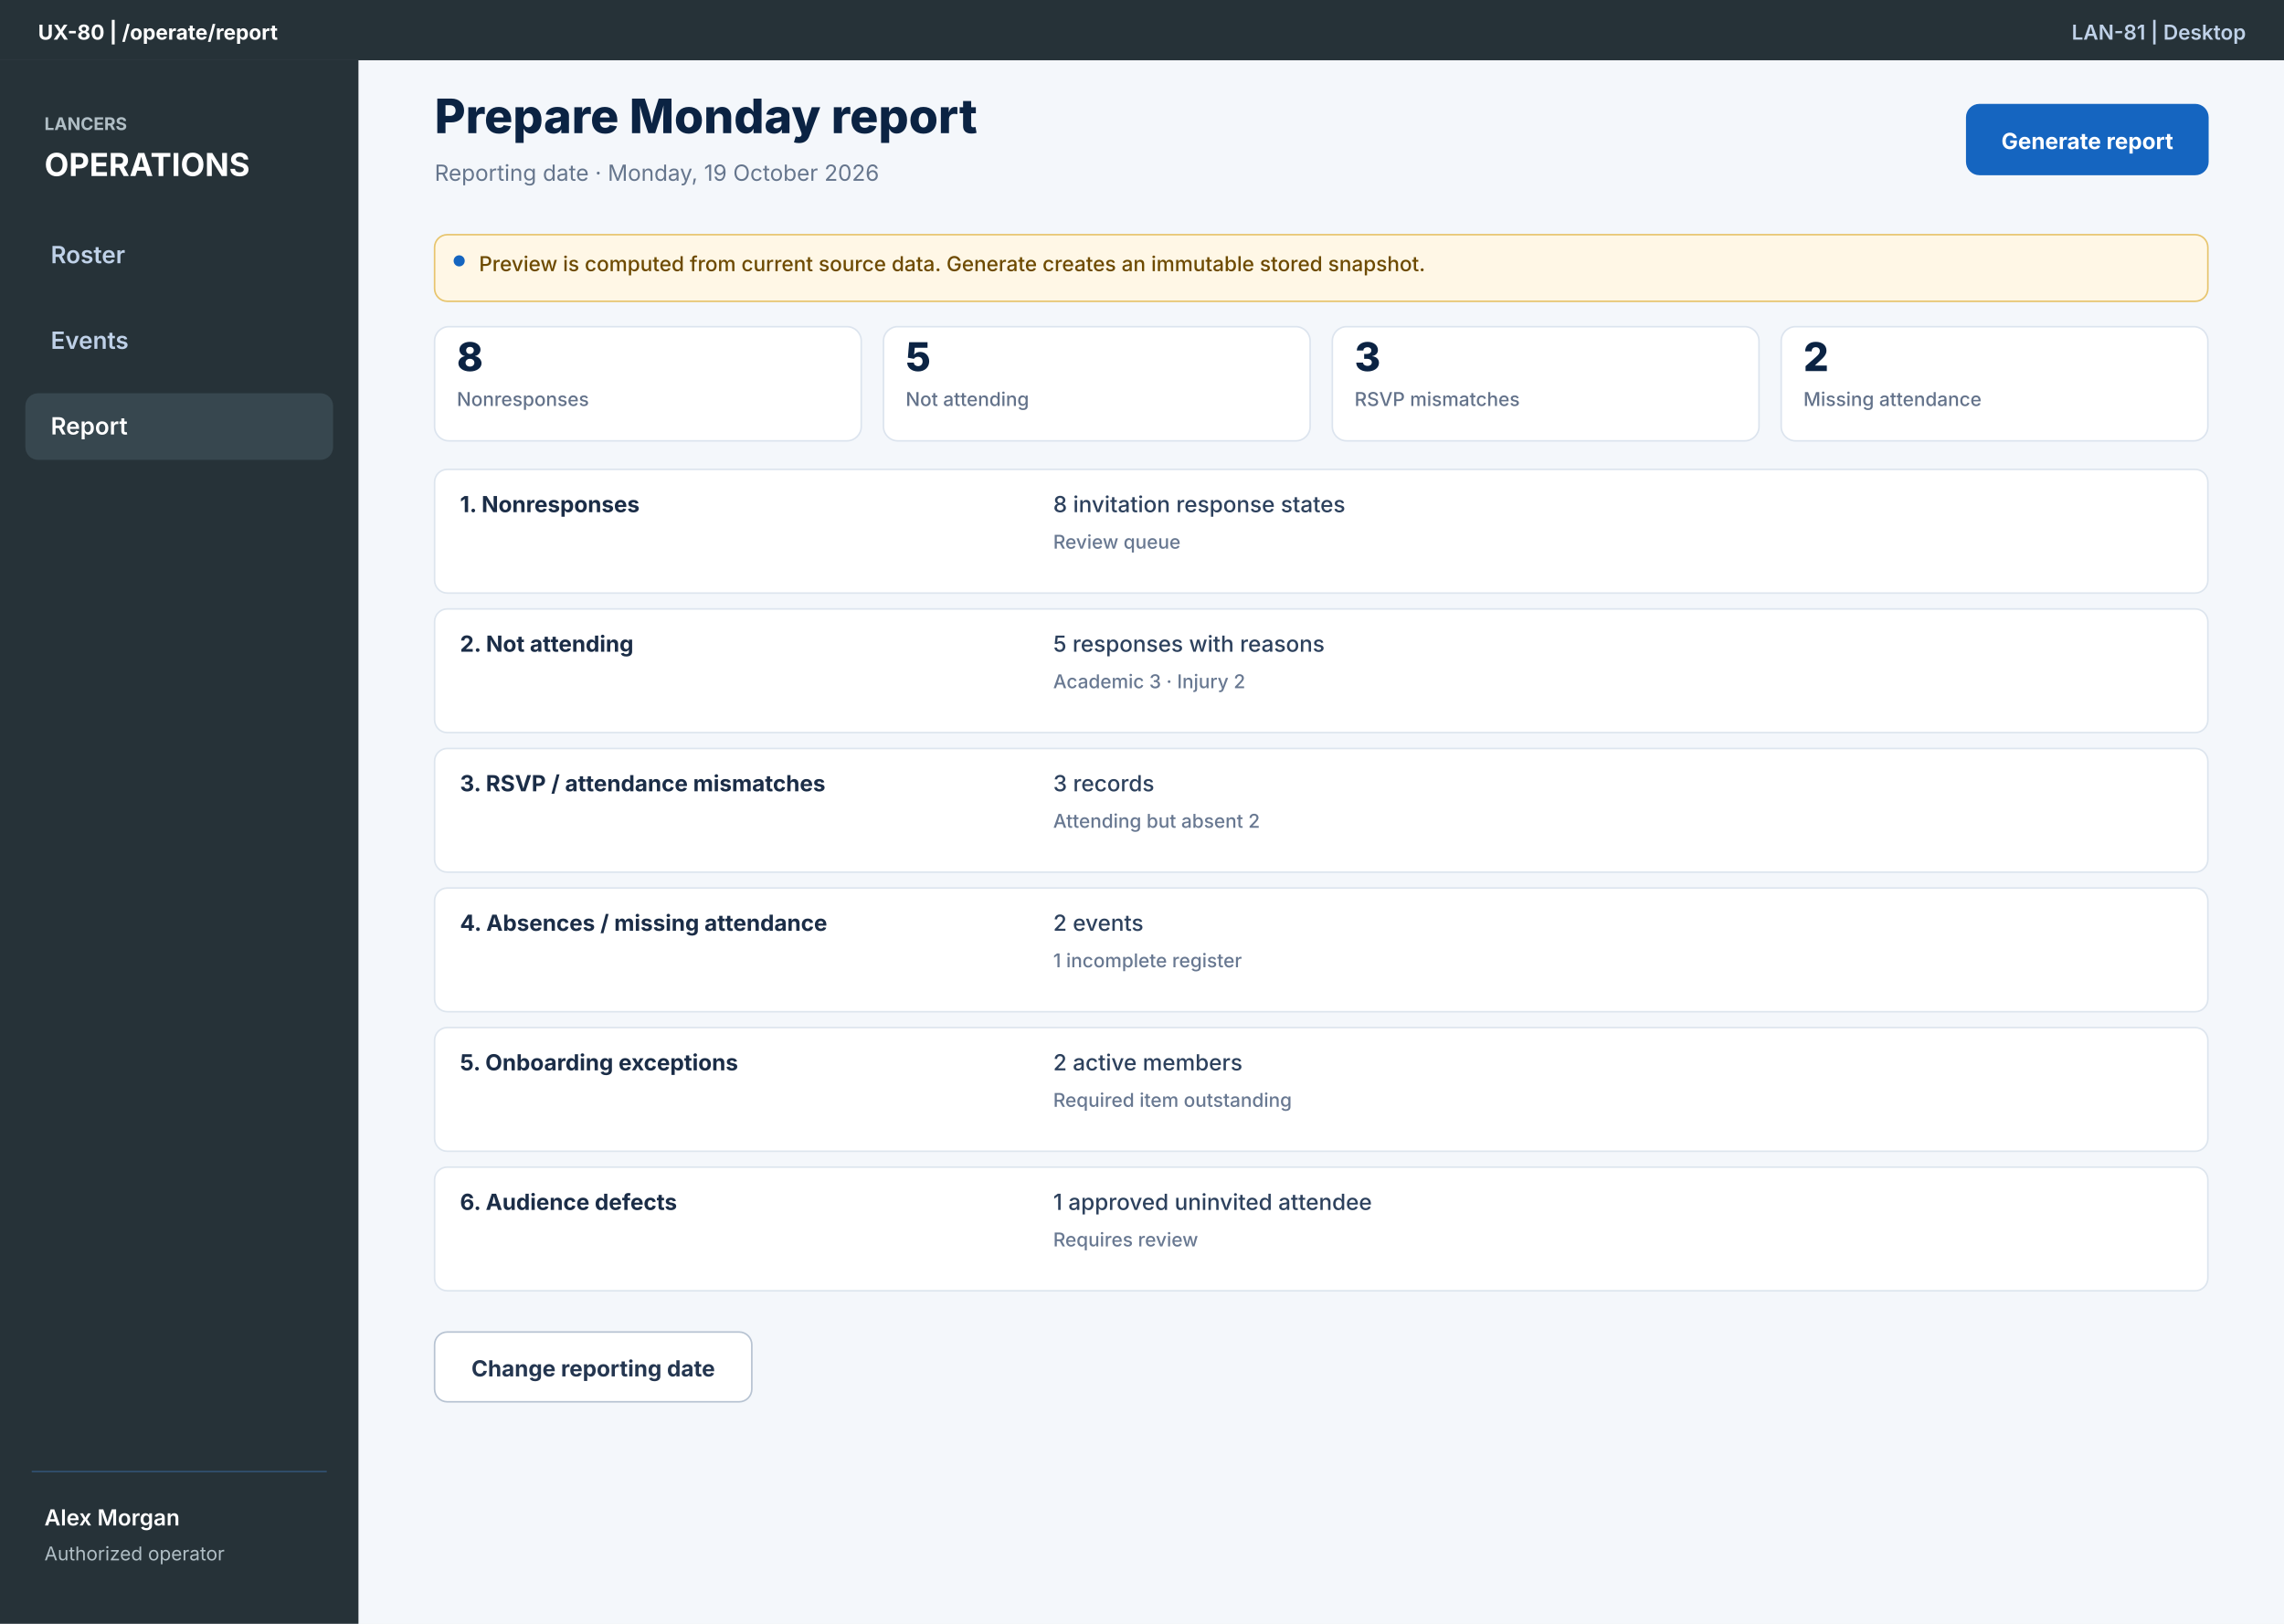
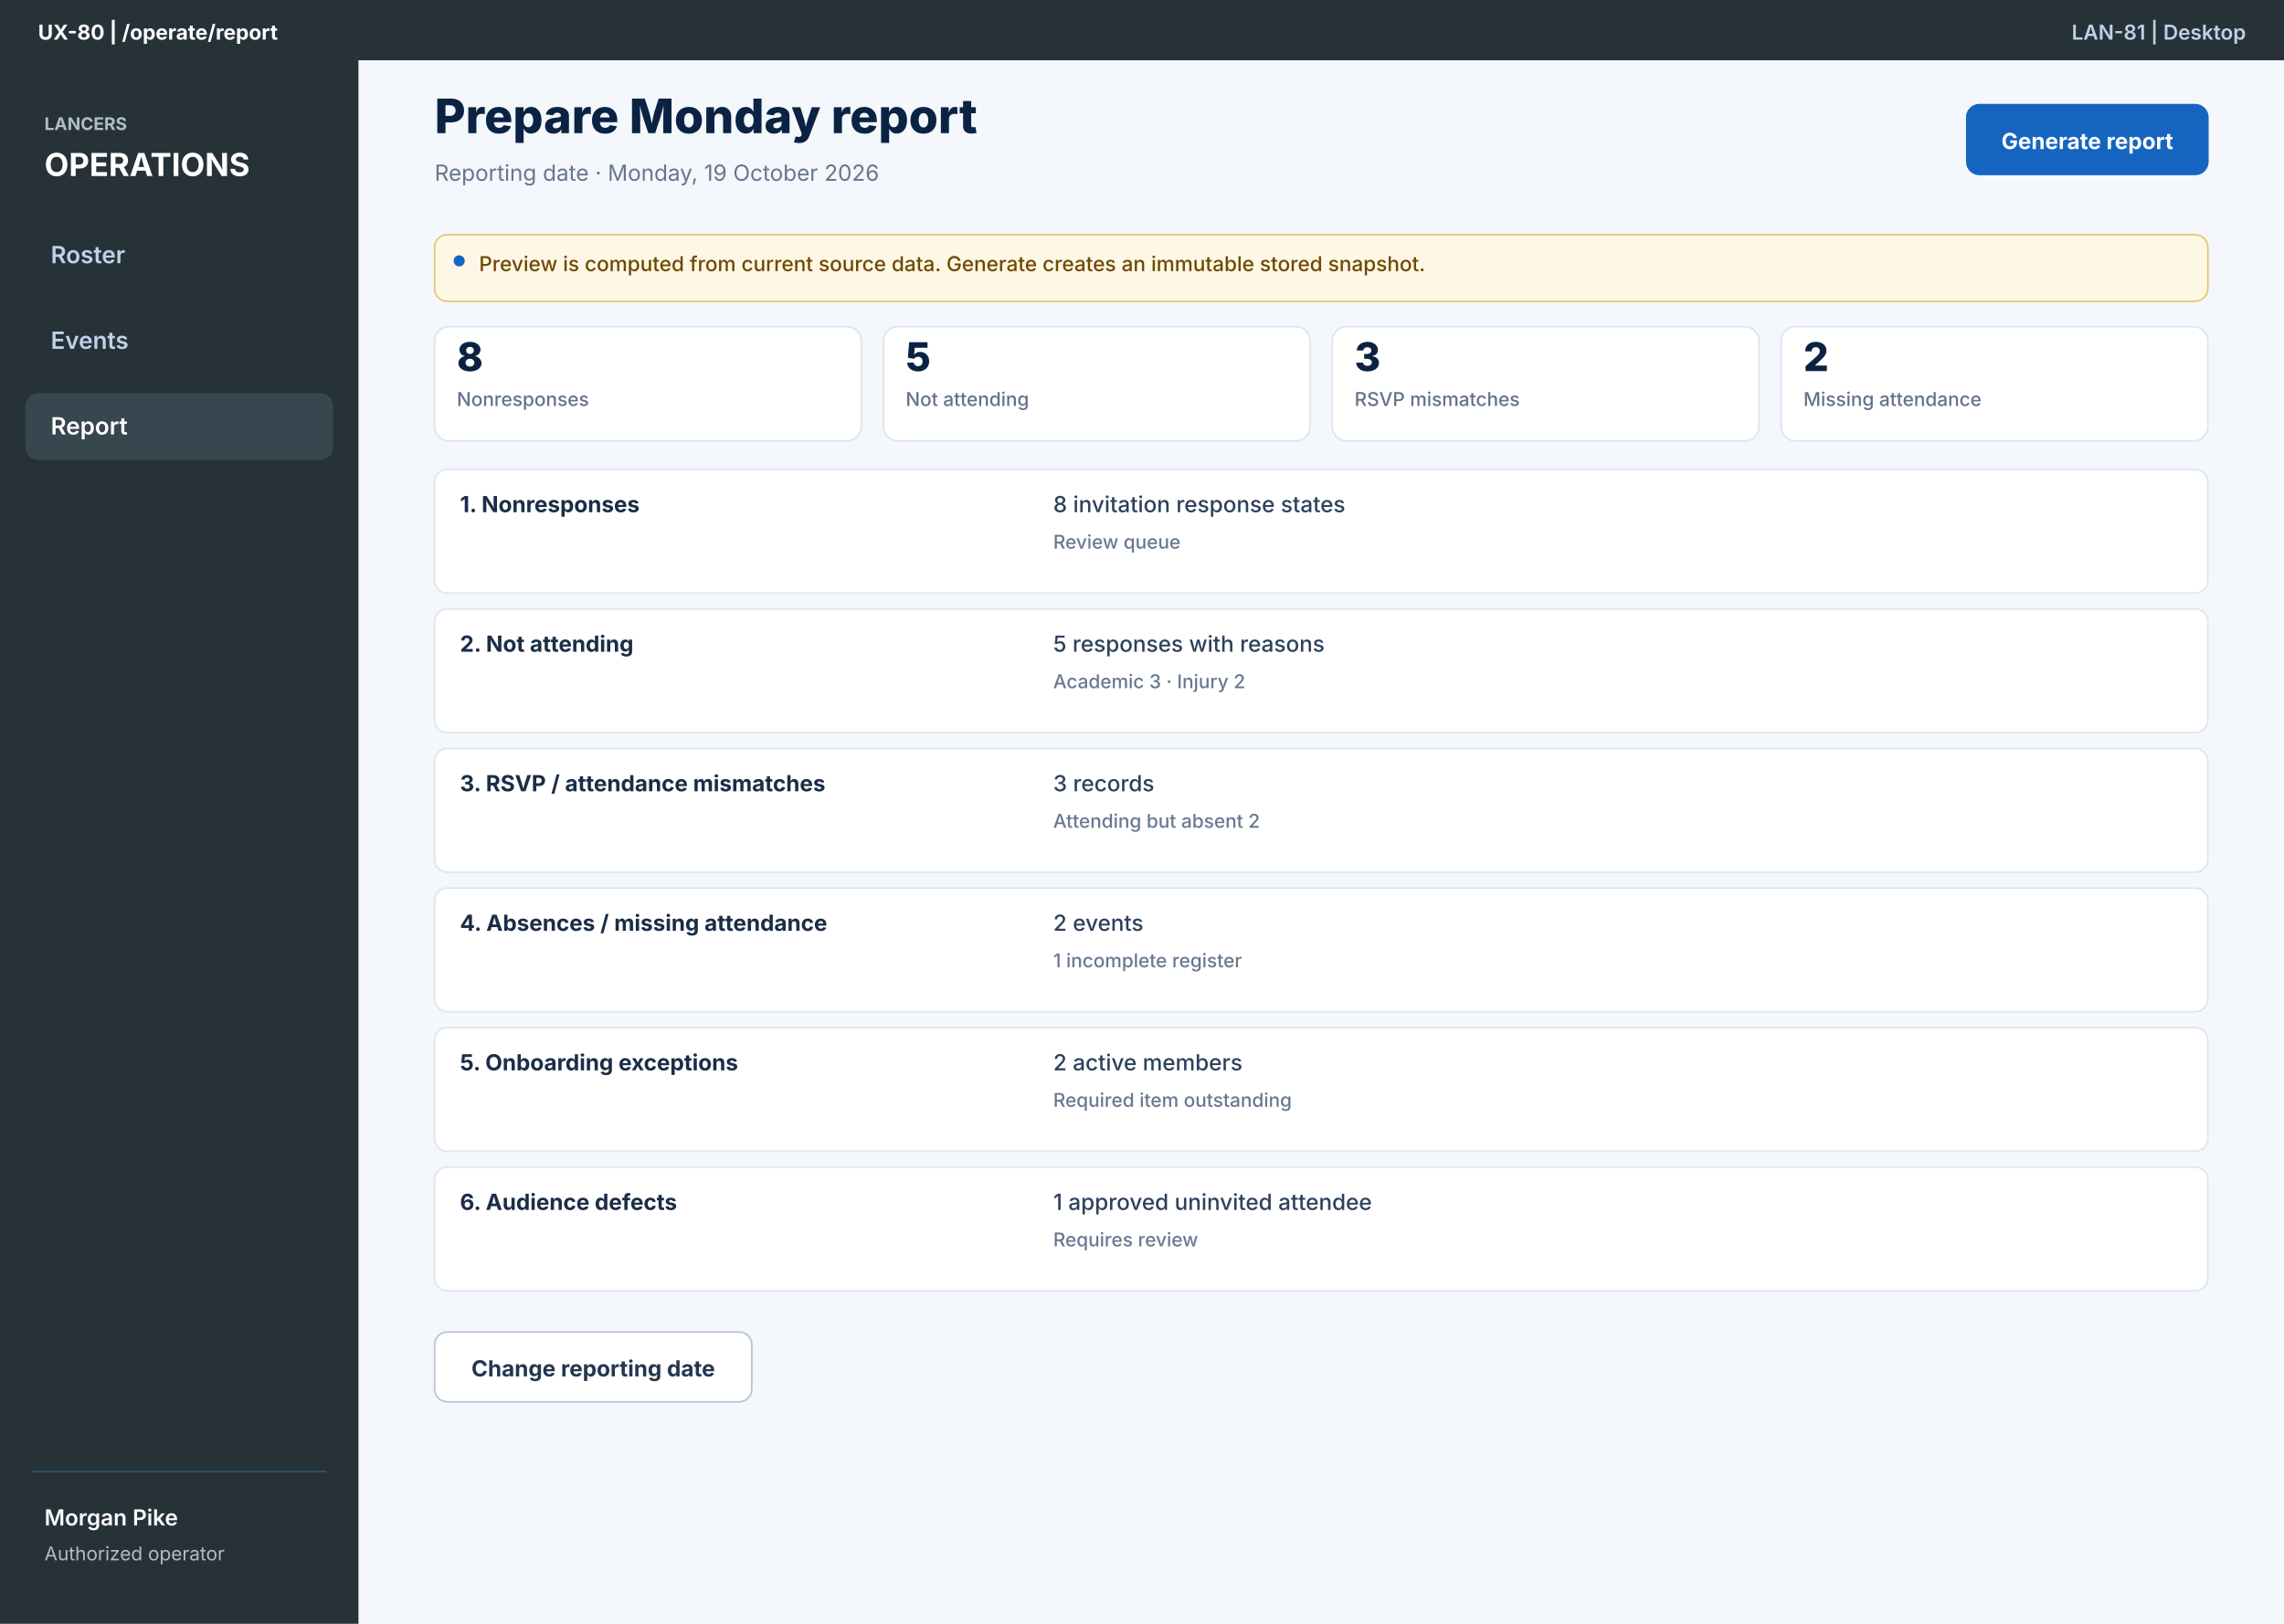
<svg xmlns="http://www.w3.org/2000/svg" width="1440" height="1024" viewBox="0 0 1440 1024" role="img">
  <defs>
    <filter id="shadow" x="-20%" y="-20%" width="140%" height="140%">
      <feDropShadow dx="0" dy="4" stdDeviation="10" flood-color="#0B1F3A" flood-opacity="0.10" />
    </filter>
  </defs>
  <rect x="0" y="0" width="1440" height="1024" rx="0" fill="#F4F7FB" stroke="none" stroke-width="1" opacity="1" />
  <rect x="0" y="0" width="1440" height="38" rx="0" fill="#263238" stroke="none" stroke-width="1" opacity="1" />
  <text x="24" y="25" font-family="Inter, Arial, sans-serif" font-size="13" font-weight="700" fill="#FFFFFF" text-anchor="start">UX-80  |  /operate/report</text>
  <text x="1416" y="25" font-family="Inter, Arial, sans-serif" font-size="13" font-weight="600" fill="#BFD1E8" text-anchor="end">LAN-81  |  Desktop</text>
  <rect x="0" y="38" width="226" height="986" rx="0" fill="#263238" stroke="none" stroke-width="1" opacity="1" />
  <text x="28" y="82" font-family="Inter, Arial, sans-serif" font-size="11" font-weight="700" fill="#B0BEC5" text-anchor="start">LANCERS</text>
  <text x="28" y="111" font-family="Inter, Arial, sans-serif" font-size="20" font-weight="700" fill="#FFFFFF" text-anchor="start">OPERATIONS</text>
  <text x="32" y="166" font-family="Inter, Arial, sans-serif" font-size="15" font-weight="600" fill="#BFD1E8" text-anchor="start">Roster</text>
  <text x="32" y="220" font-family="Inter, Arial, sans-serif" font-size="15" font-weight="600" fill="#BFD1E8" text-anchor="start">Events</text>
  <rect x="16" y="248" width="194" height="42" rx="8" fill="#37474F" stroke="none" stroke-width="1" opacity="1" />
  <text x="32" y="274" font-family="Inter, Arial, sans-serif" font-size="15" font-weight="600" fill="#FFFFFF" text-anchor="start">Report</text>
  <line x1="20" y1="928" x2="206" y2="928" stroke="#315070" stroke-width="1" />
-   <text x="28" y="962" font-family="Inter, Arial, sans-serif" font-size="14" font-weight="600" fill="#FFFFFF" text-anchor="start">Alex Morgan</text>
+   <text x="28" y="962" font-family="Inter, Arial, sans-serif" font-size="14" font-weight="600" fill="#FFFFFF" text-anchor="start">Morgan Pike</text>
  <text x="28" y="984" font-family="Inter, Arial, sans-serif" font-size="12" font-weight="400" fill="#B0BEC5" text-anchor="start">Authorized operator</text>
  <text x="274" y="84" font-family="Inter, Arial, sans-serif" font-size="30" font-weight="800" fill="#0B2343" text-anchor="start">Prepare Monday report</text>
  <text x="274" y="114" font-family="Inter, Arial, sans-serif" font-size="14" font-weight="400" fill="#66768D" text-anchor="start">Reporting date · Monday, 19 October 2026</text>
  <rect x="1240" y="66" width="152" height="44" rx="8" fill="#1565C0" stroke="#1565C0" stroke-width="1" opacity="1" />
  <text x="1316.0" y="94" font-family="Inter, Arial, sans-serif" font-size="14" font-weight="700" fill="#FFFFFF" text-anchor="middle">Generate report</text>
  <rect x="274" y="148" width="1118" height="42" rx="8" fill="#FFF7E6" stroke="#E7C56E" stroke-width="1" opacity="1" />
  <rect x="286" y="161" width="7" height="7" rx="4" fill="#1565C0" stroke="none" stroke-width="1" opacity="1" />
  <text x="302" y="171" font-family="Inter, Arial, sans-serif" font-size="13" font-weight="500" fill="#6D4A00" text-anchor="start">Preview is computed from current source data. Generate creates an immutable stored snapshot.</text>
  <rect x="274.0" y="206" width="269.0" height="72" rx="9" fill="#FFFFFF" stroke="#DCE4EE" stroke-width="1" opacity="1" />
  <text x="288.0" y="234" font-family="Inter, Arial, sans-serif" font-size="25" font-weight="800" fill="#0B2343" text-anchor="start">8</text>
  <text x="288.0" y="256" font-family="Inter, Arial, sans-serif" font-size="12" font-weight="500" fill="#63728A" text-anchor="start">Nonresponses</text>
  <rect x="557.0" y="206" width="269.0" height="72" rx="9" fill="#FFFFFF" stroke="#DCE4EE" stroke-width="1" opacity="1" />
  <text x="571.0" y="234" font-family="Inter, Arial, sans-serif" font-size="25" font-weight="800" fill="#0B2343" text-anchor="start">5</text>
  <text x="571.0" y="256" font-family="Inter, Arial, sans-serif" font-size="12" font-weight="500" fill="#63728A" text-anchor="start">Not attending</text>
  <rect x="840.0" y="206" width="269.0" height="72" rx="9" fill="#FFFFFF" stroke="#DCE4EE" stroke-width="1" opacity="1" />
  <text x="854.0" y="234" font-family="Inter, Arial, sans-serif" font-size="25" font-weight="800" fill="#0B2343" text-anchor="start">3</text>
  <text x="854.0" y="256" font-family="Inter, Arial, sans-serif" font-size="12" font-weight="500" fill="#63728A" text-anchor="start">RSVP mismatches</text>
  <rect x="1123.0" y="206" width="269.0" height="72" rx="9" fill="#FFFFFF" stroke="#DCE4EE" stroke-width="1" opacity="1" />
  <text x="1137.0" y="234" font-family="Inter, Arial, sans-serif" font-size="25" font-weight="800" fill="#0B2343" text-anchor="start">2</text>
  <text x="1137.0" y="256" font-family="Inter, Arial, sans-serif" font-size="12" font-weight="500" fill="#63728A" text-anchor="start">Missing attendance</text>
  <rect x="274" y="296" width="1118" height="78" rx="8" fill="#FFFFFF" stroke="#DDE5EE" stroke-width="1" opacity="1" />
  <text x="290" y="323" font-family="Inter, Arial, sans-serif" font-size="14" font-weight="700" fill="#1B2D47" text-anchor="start">1. Nonresponses</text>
  <text x="664" y="323" font-family="Inter, Arial, sans-serif" font-size="14" font-weight="500" fill="#2D415D" text-anchor="start">8 invitation response states</text>
  <text x="664" y="346" font-family="Inter, Arial, sans-serif" font-size="12" font-weight="500" fill="#687891" text-anchor="start">Review queue</text>
  <rect x="274" y="384" width="1118" height="78" rx="8" fill="#FFFFFF" stroke="#DDE5EE" stroke-width="1" opacity="1" />
  <text x="290" y="411" font-family="Inter, Arial, sans-serif" font-size="14" font-weight="700" fill="#1B2D47" text-anchor="start">2. Not attending</text>
  <text x="664" y="411" font-family="Inter, Arial, sans-serif" font-size="14" font-weight="500" fill="#2D415D" text-anchor="start">5 responses with reasons</text>
  <text x="664" y="434" font-family="Inter, Arial, sans-serif" font-size="12" font-weight="500" fill="#687891" text-anchor="start">Academic 3 · Injury 2</text>
  <rect x="274" y="472" width="1118" height="78" rx="8" fill="#FFFFFF" stroke="#DDE5EE" stroke-width="1" opacity="1" />
  <text x="290" y="499" font-family="Inter, Arial, sans-serif" font-size="14" font-weight="700" fill="#1B2D47" text-anchor="start">3. RSVP / attendance mismatches</text>
  <text x="664" y="499" font-family="Inter, Arial, sans-serif" font-size="14" font-weight="500" fill="#2D415D" text-anchor="start">3 records</text>
  <text x="664" y="522" font-family="Inter, Arial, sans-serif" font-size="12" font-weight="500" fill="#687891" text-anchor="start">Attending but absent 2</text>
  <rect x="274" y="560" width="1118" height="78" rx="8" fill="#FFFFFF" stroke="#DDE5EE" stroke-width="1" opacity="1" />
  <text x="290" y="587" font-family="Inter, Arial, sans-serif" font-size="14" font-weight="700" fill="#1B2D47" text-anchor="start">4. Absences / missing attendance</text>
  <text x="664" y="587" font-family="Inter, Arial, sans-serif" font-size="14" font-weight="500" fill="#2D415D" text-anchor="start">2 events</text>
  <text x="664" y="610" font-family="Inter, Arial, sans-serif" font-size="12" font-weight="500" fill="#687891" text-anchor="start">1 incomplete register</text>
  <rect x="274" y="648" width="1118" height="78" rx="8" fill="#FFFFFF" stroke="#DDE5EE" stroke-width="1" opacity="1" />
  <text x="290" y="675" font-family="Inter, Arial, sans-serif" font-size="14" font-weight="700" fill="#1B2D47" text-anchor="start">5. Onboarding exceptions</text>
  <text x="664" y="675" font-family="Inter, Arial, sans-serif" font-size="14" font-weight="500" fill="#2D415D" text-anchor="start">2 active members</text>
  <text x="664" y="698" font-family="Inter, Arial, sans-serif" font-size="12" font-weight="500" fill="#687891" text-anchor="start">Required item outstanding</text>
  <rect x="274" y="736" width="1118" height="78" rx="8" fill="#FFFFFF" stroke="#DDE5EE" stroke-width="1" opacity="1" />
  <text x="290" y="763" font-family="Inter, Arial, sans-serif" font-size="14" font-weight="700" fill="#1B2D47" text-anchor="start">6. Audience defects</text>
  <text x="664" y="763" font-family="Inter, Arial, sans-serif" font-size="14" font-weight="500" fill="#2D415D" text-anchor="start">1 approved uninvited attendee</text>
  <text x="664" y="786" font-family="Inter, Arial, sans-serif" font-size="12" font-weight="500" fill="#687891" text-anchor="start">Requires review</text>
  <rect x="274" y="840" width="200" height="44" rx="8" fill="#FFFFFF" stroke="#B7C3D2" stroke-width="1" opacity="1" />
  <text x="374.0" y="868" font-family="Inter, Arial, sans-serif" font-size="14" font-weight="700" fill="#243650" text-anchor="middle">Change reporting date</text>
</svg>
